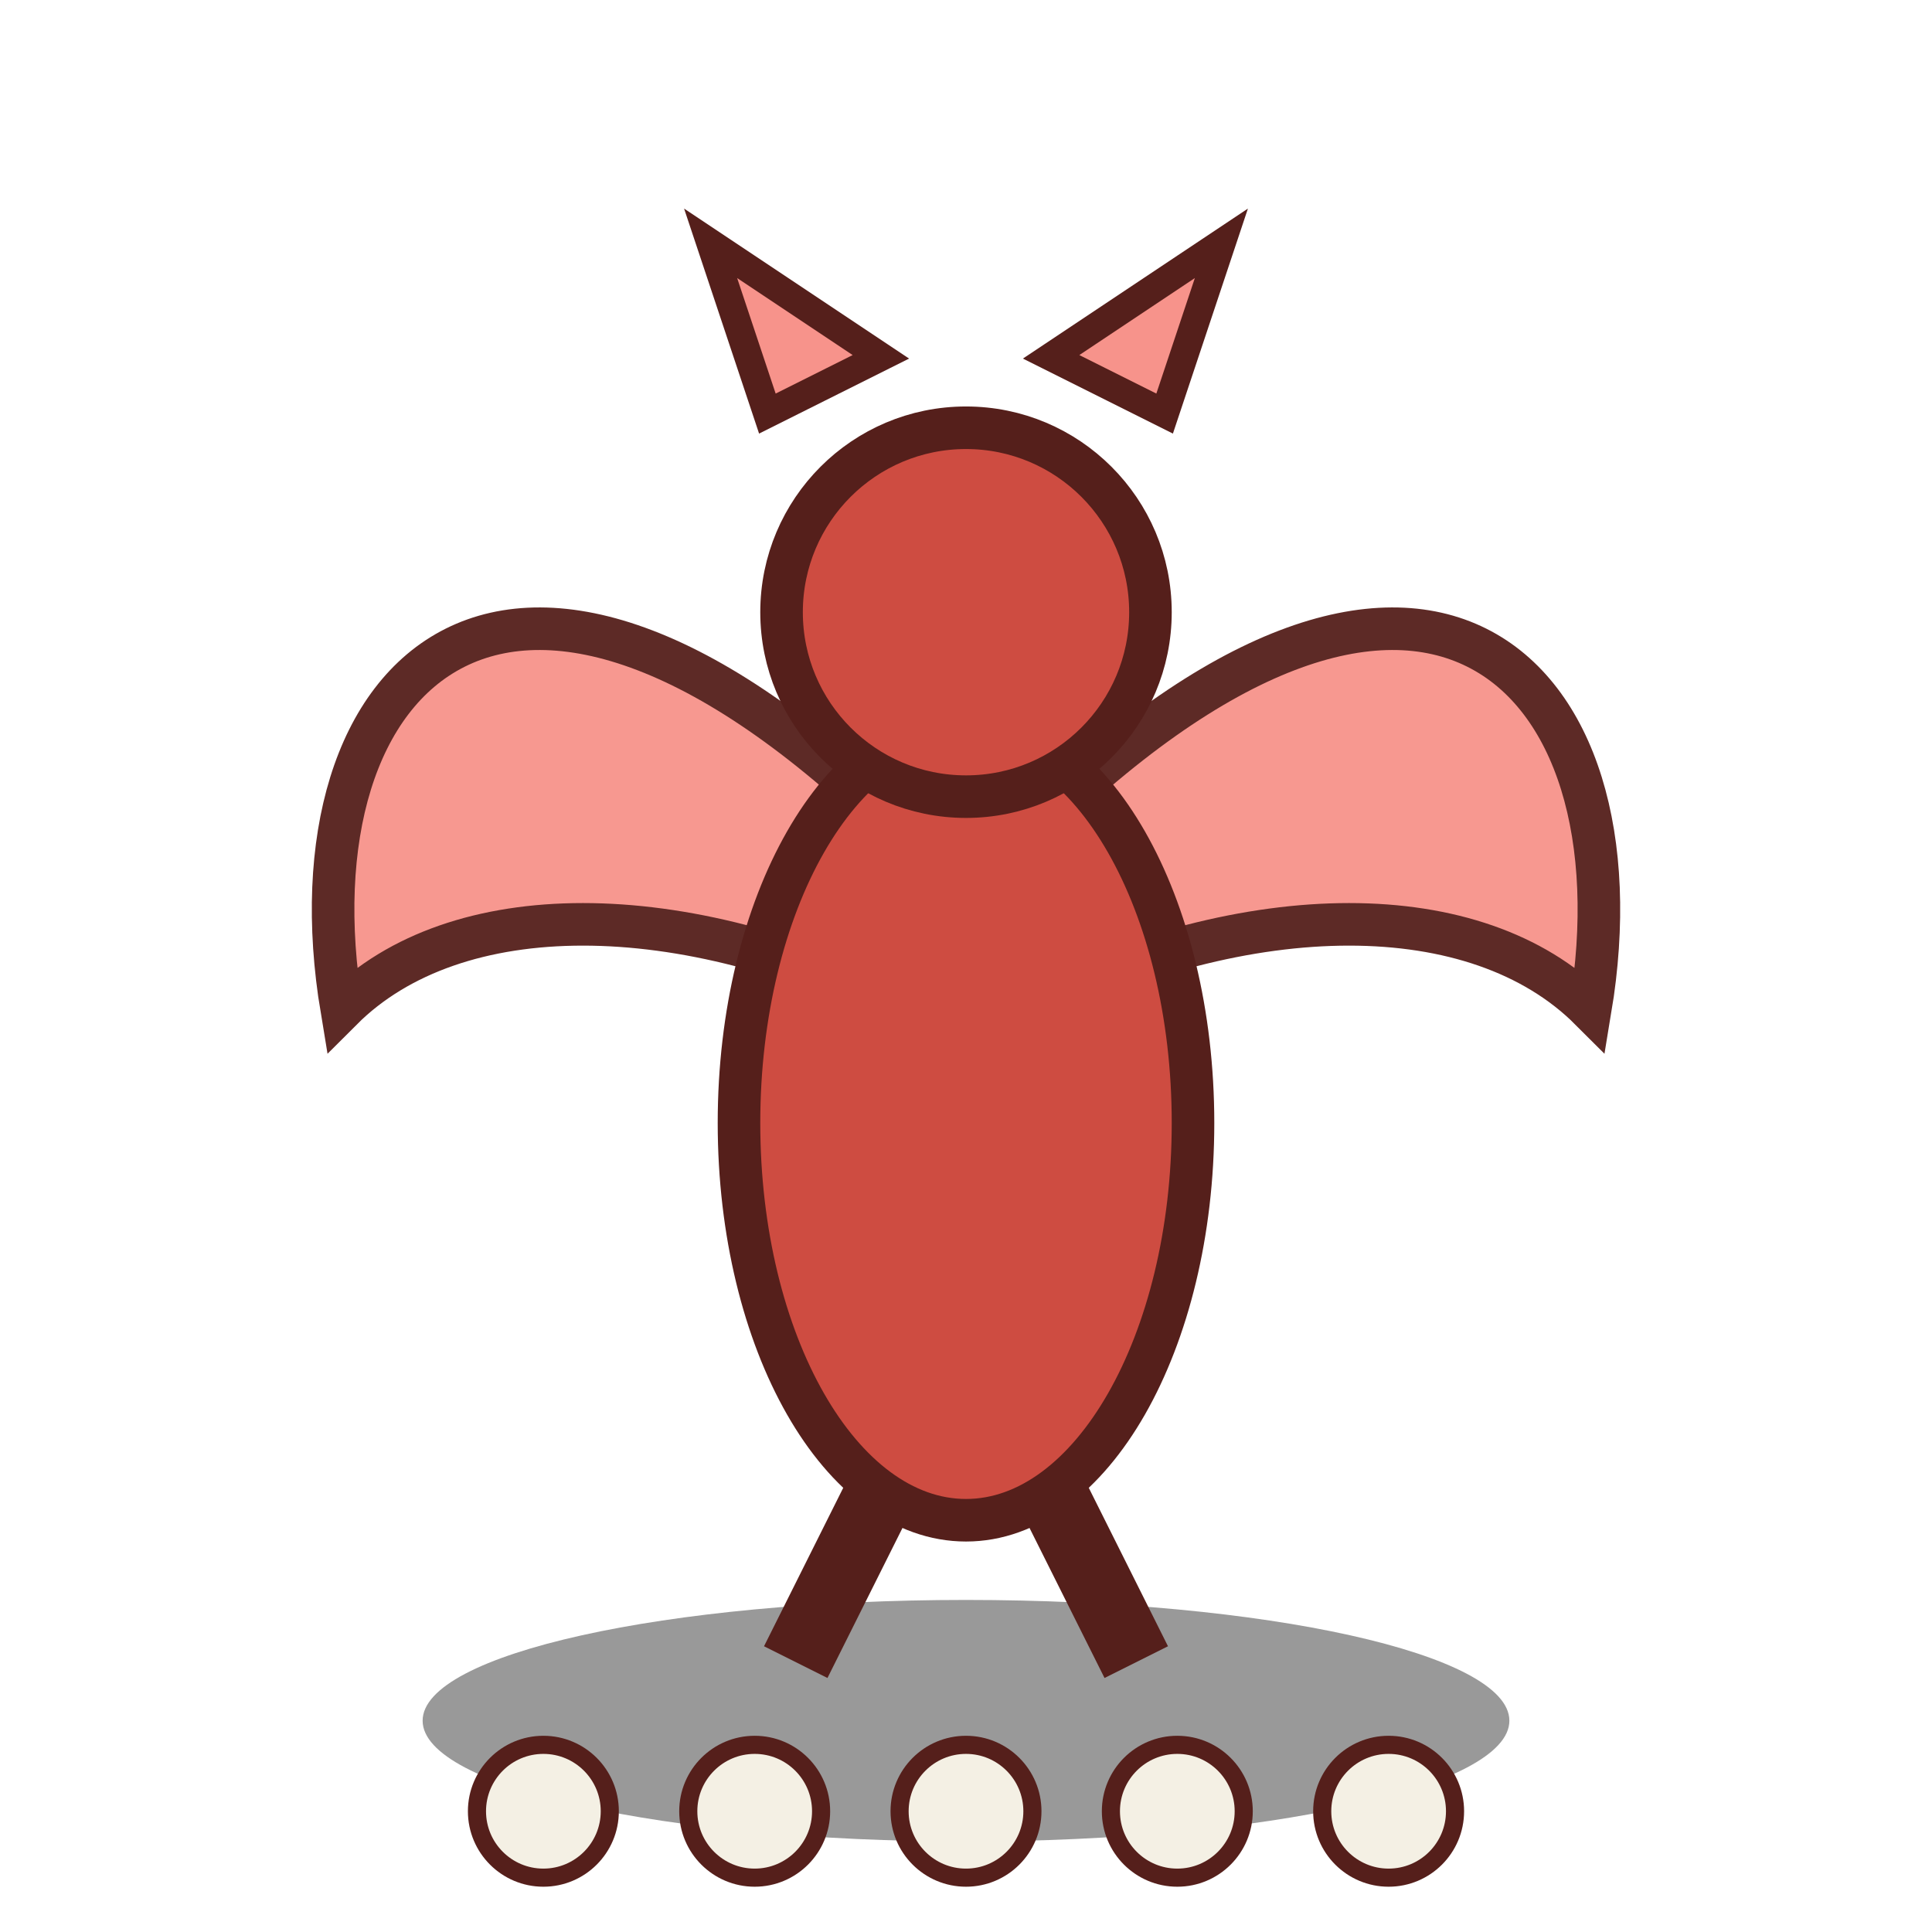
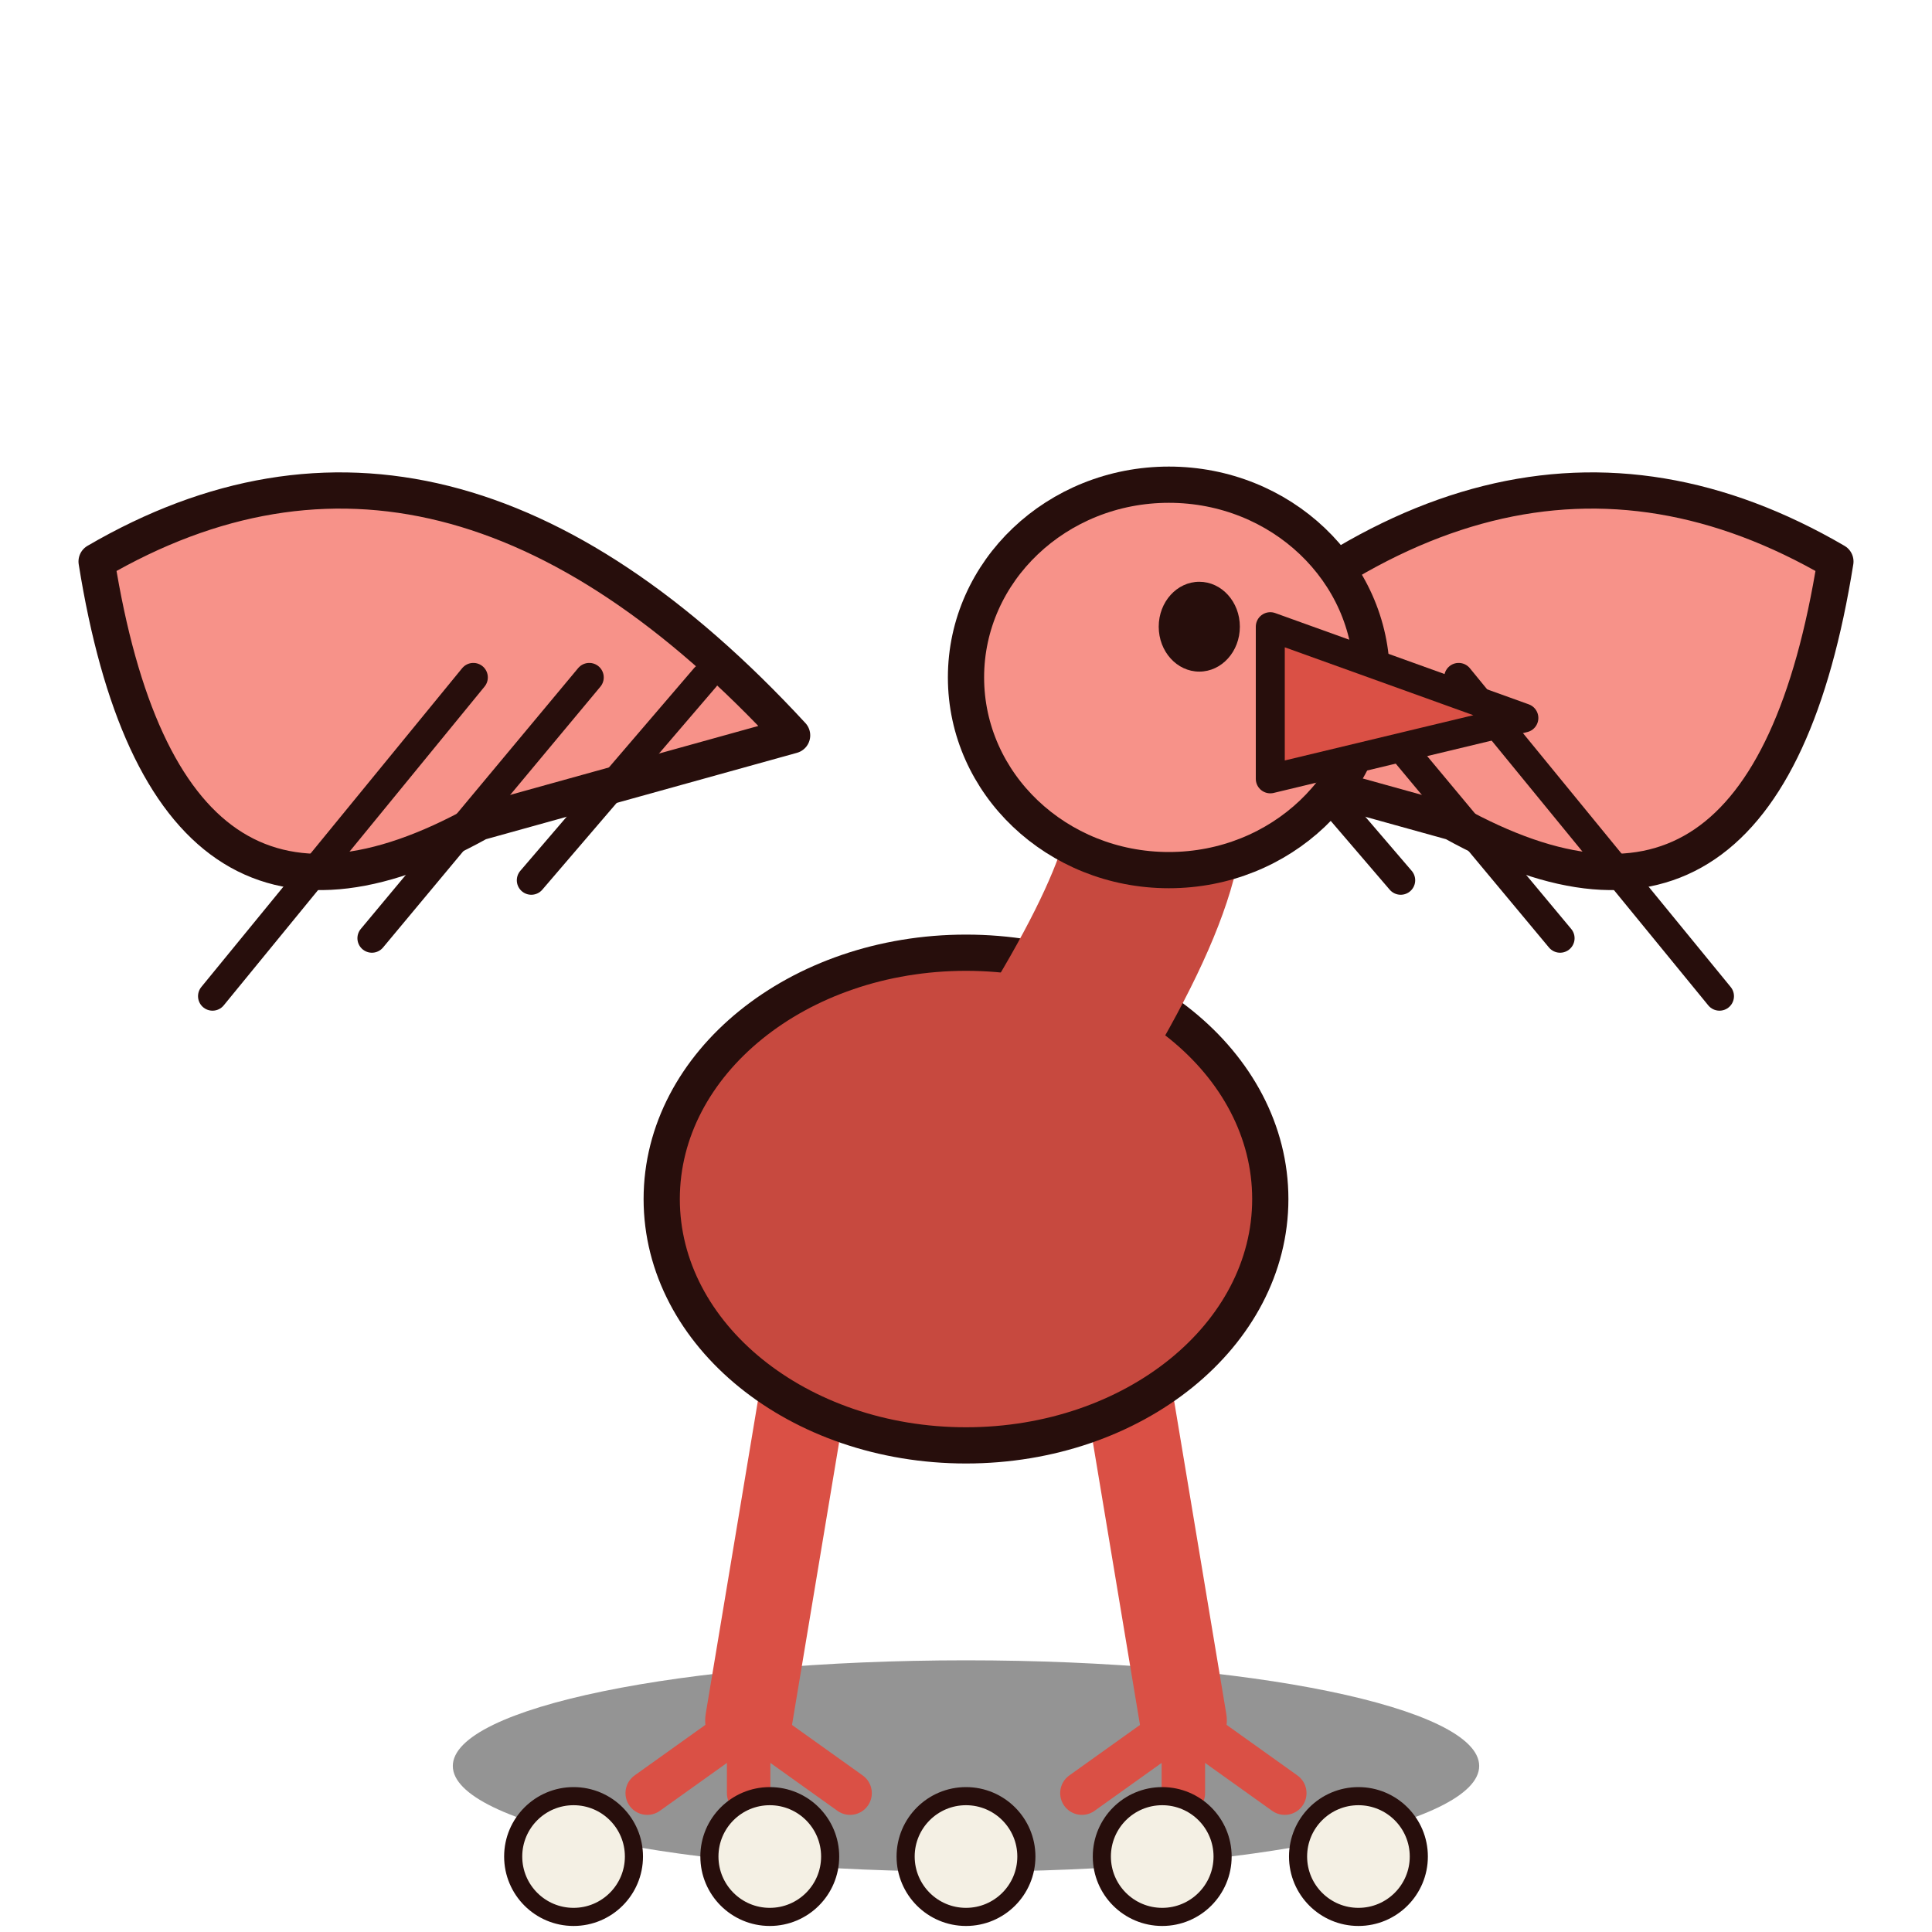
- <svg xmlns="http://www.w3.org/2000/svg" viewBox="0 0 64 64">
-   <ellipse cx="32" cy="57" rx="18" ry="4" fill="#000" opacity="0.40" />
-   <g transform="translate(32,56) scale(0.94) translate(-32,-56)">
-     <path d="M30,26 C16,12 8,20 10,32 C14,28 22,28 30,32 Z" fill="#f7938b" stroke="#551f1b" stroke-width="1.5" opacity="0.95" />
-     <path d="M34,26 C48,12 56,20 54,32 C50,28 42,28 34,32 Z" fill="#f7938b" stroke="#551f1b" stroke-width="1.5" opacity="0.95" />
-     <ellipse cx="32" cy="36" rx="8" ry="14" fill="#ce4c41" stroke="#551f1b" stroke-width="1.5" />
-     <circle cx="32" cy="18" r="6.5" fill="#ce4c41" stroke="#551f1b" stroke-width="1.5" />
-     <line x1="29" y1="49" x2="26" y2="55" stroke="#551f1b" stroke-width="2.5" />
-     <line x1="35" y1="49" x2="38" y2="55" stroke="#551f1b" stroke-width="2.5" />
-     <polygon points="25,11 23,5 29,9" fill="#f7938b" stroke="#551f1b" stroke-width="1" />
-     <polygon points="39,11 41,5 35,9" fill="#f7938b" stroke="#551f1b" stroke-width="1" />
+ <svg xmlns="http://www.w3.org/2000/svg" viewBox="0 0 128 128" width="128" height="128">
+   <ellipse cx="64.0" cy="117.0" rx="34.0" ry="7" fill="#000" opacity="0.42" />
+   <g transform="translate(64.0,114.0) scale(0.96) translate(-64.0,-114.0)">
+     <path d="M 52.0 46.0 q -24.0 -26.0 -48.0 -12.0 q 4.8 30.0 26.4 18.0 Z" fill="#f79289" stroke="#270e0c" stroke-width="2.5" stroke-linejoin="round" stroke-linecap="round" />
+     <path d="M 46.0 42.0 L 34.0 56.0" fill="none" stroke="#270e0c" stroke-width="2.0" stroke-linecap="round" stroke-linejoin="round" />
+     <path d="M 38.0 42.0 L 23.0 60.0" fill="none" stroke="#270e0c" stroke-width="2.0" stroke-linecap="round" stroke-linejoin="round" />
+     <path d="M 30.0 42.0 L 12.0 64.0" fill="none" stroke="#270e0c" stroke-width="2.0" stroke-linecap="round" stroke-linejoin="round" />
+     <path d="M 76.0 46.0 q 24.0 -26.0 48.0 -12.0 q -4.8 30.0 -26.4 18.0 Z" fill="#f79289" stroke="#270e0c" stroke-width="2.5" stroke-linejoin="round" stroke-linecap="round" />
+     <path d="M 82.0 42.0 L 94.0 56.0" fill="none" stroke="#270e0c" stroke-width="2.0" stroke-linecap="round" stroke-linejoin="round" />
+     <path d="M 90.0 42.0 L 105.0 60.0" fill="none" stroke="#270e0c" stroke-width="2.0" stroke-linecap="round" stroke-linejoin="round" />
+     <path d="M 98.0 42.0 L 116.0 64.0" fill="none" stroke="#270e0c" stroke-width="2.0" stroke-linecap="round" stroke-linejoin="round" />
+     <path d="M 54.0 84 L 49.0 114.0" fill="none" stroke="#da5045" stroke-width="6.0" stroke-linecap="round" stroke-linejoin="round" />
+     <path d="M 49.0 114.0 l -7.0 5" fill="none" stroke="#da5045" stroke-width="3.0" stroke-linecap="round" stroke-linejoin="round" />
+     <path d="M 49.0 114.0 l 0.0 5" fill="none" stroke="#da5045" stroke-width="3.0" stroke-linecap="round" stroke-linejoin="round" />
+     <path d="M 49.0 114.0 l 7.0 5" fill="none" stroke="#da5045" stroke-width="3.0" stroke-linecap="round" stroke-linejoin="round" />
+     <path d="M 74.0 84 L 79.0 114.0" fill="none" stroke="#da5045" stroke-width="6.0" stroke-linecap="round" stroke-linejoin="round" />
+     <path d="M 79.0 114.0 l -7.0 5" fill="none" stroke="#da5045" stroke-width="3.0" stroke-linecap="round" stroke-linejoin="round" />
+     <path d="M 79.0 114.0 l 0.0 5" fill="none" stroke="#da5045" stroke-width="3.0" stroke-linecap="round" stroke-linejoin="round" />
+     <path d="M 79.0 114.0 l 7.0 5" fill="none" stroke="#da5045" stroke-width="3.0" stroke-linecap="round" stroke-linejoin="round" />
+     <ellipse cx="64.0" cy="78.0" rx="21.0" ry="17.0" fill="#c7493f" stroke="#270e0c" stroke-width="2.5" />
+     <path d="M 70.0 68 Q 80.0 52 76.0 48" fill="none" stroke="#c7493f" stroke-width="12.0" stroke-linecap="round" stroke-linejoin="round" />
+     <ellipse cx="78.0" cy="42.0" rx="14.0" ry="13.3" fill="#f79289" stroke="#270e0c" stroke-width="2.5" />
+     <polygon points="85.0,38.5 102.5,44.8 85.0,49.0" fill="#da5045" stroke="#270e0c" stroke-width="2.0" stroke-linejoin="round" />
+     <ellipse cx="80.1" cy="38.5" rx="2.8" ry="3.1" fill="#270e0c" />
  </g>
-   <g stroke="#551f1b" stroke-width="0.6">
-     <circle cx="18.0" cy="60" r="2.2" fill="#f4f0e4" />
-     <circle cx="25.0" cy="60" r="2.2" fill="#f4f0e4" />
-     <circle cx="32.0" cy="60" r="2.2" fill="#f4f0e4" />
-     <circle cx="39.0" cy="60" r="2.2" fill="#f4f0e4" />
-     <circle cx="46.0" cy="60" r="2.2" fill="#f4f0e4" />
-   </g>
+   <circle cx="38.0" cy="123.0" r="4.0" fill="#f4f0e4" stroke="#270e0c" stroke-width="1.2" />
+   <circle cx="51.0" cy="123.0" r="4.0" fill="#f4f0e4" stroke="#270e0c" stroke-width="1.2" />
+   <circle cx="64.0" cy="123.0" r="4.0" fill="#f4f0e4" stroke="#270e0c" stroke-width="1.2" />
+   <circle cx="77.0" cy="123.0" r="4.0" fill="#f4f0e4" stroke="#270e0c" stroke-width="1.2" />
+   <circle cx="90.0" cy="123.0" r="4.0" fill="#f4f0e4" stroke="#270e0c" stroke-width="1.2" />
</svg>
